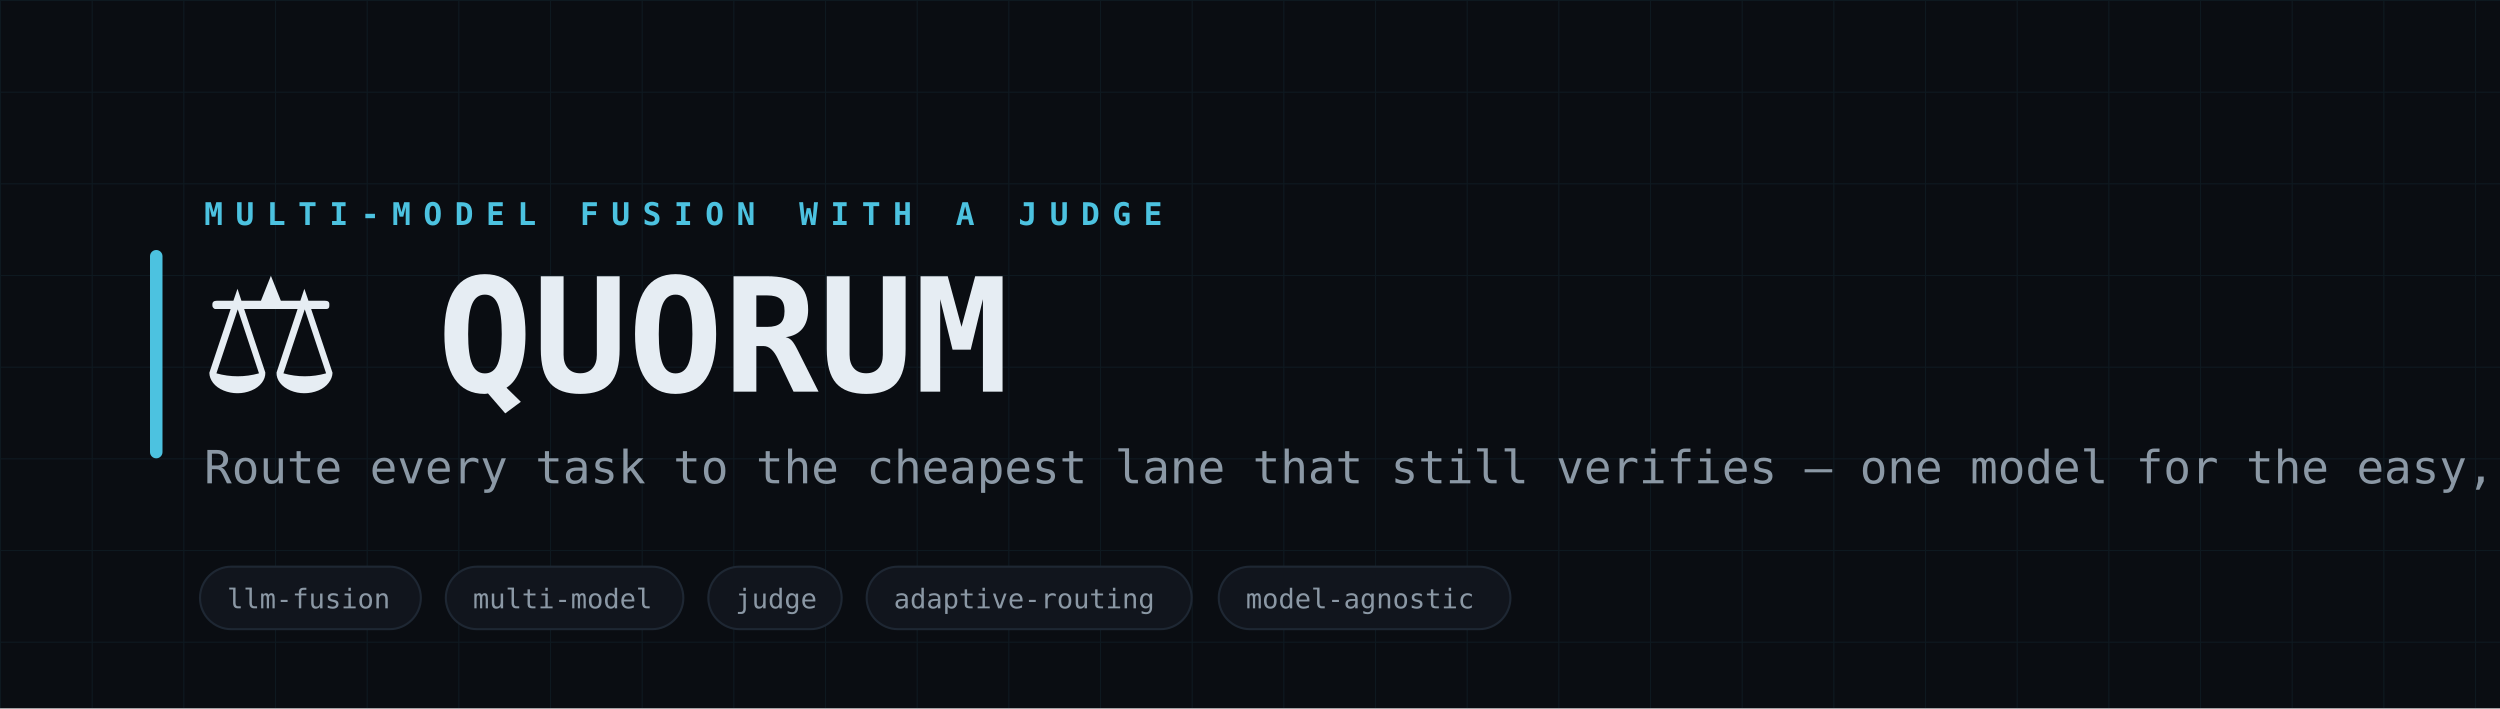
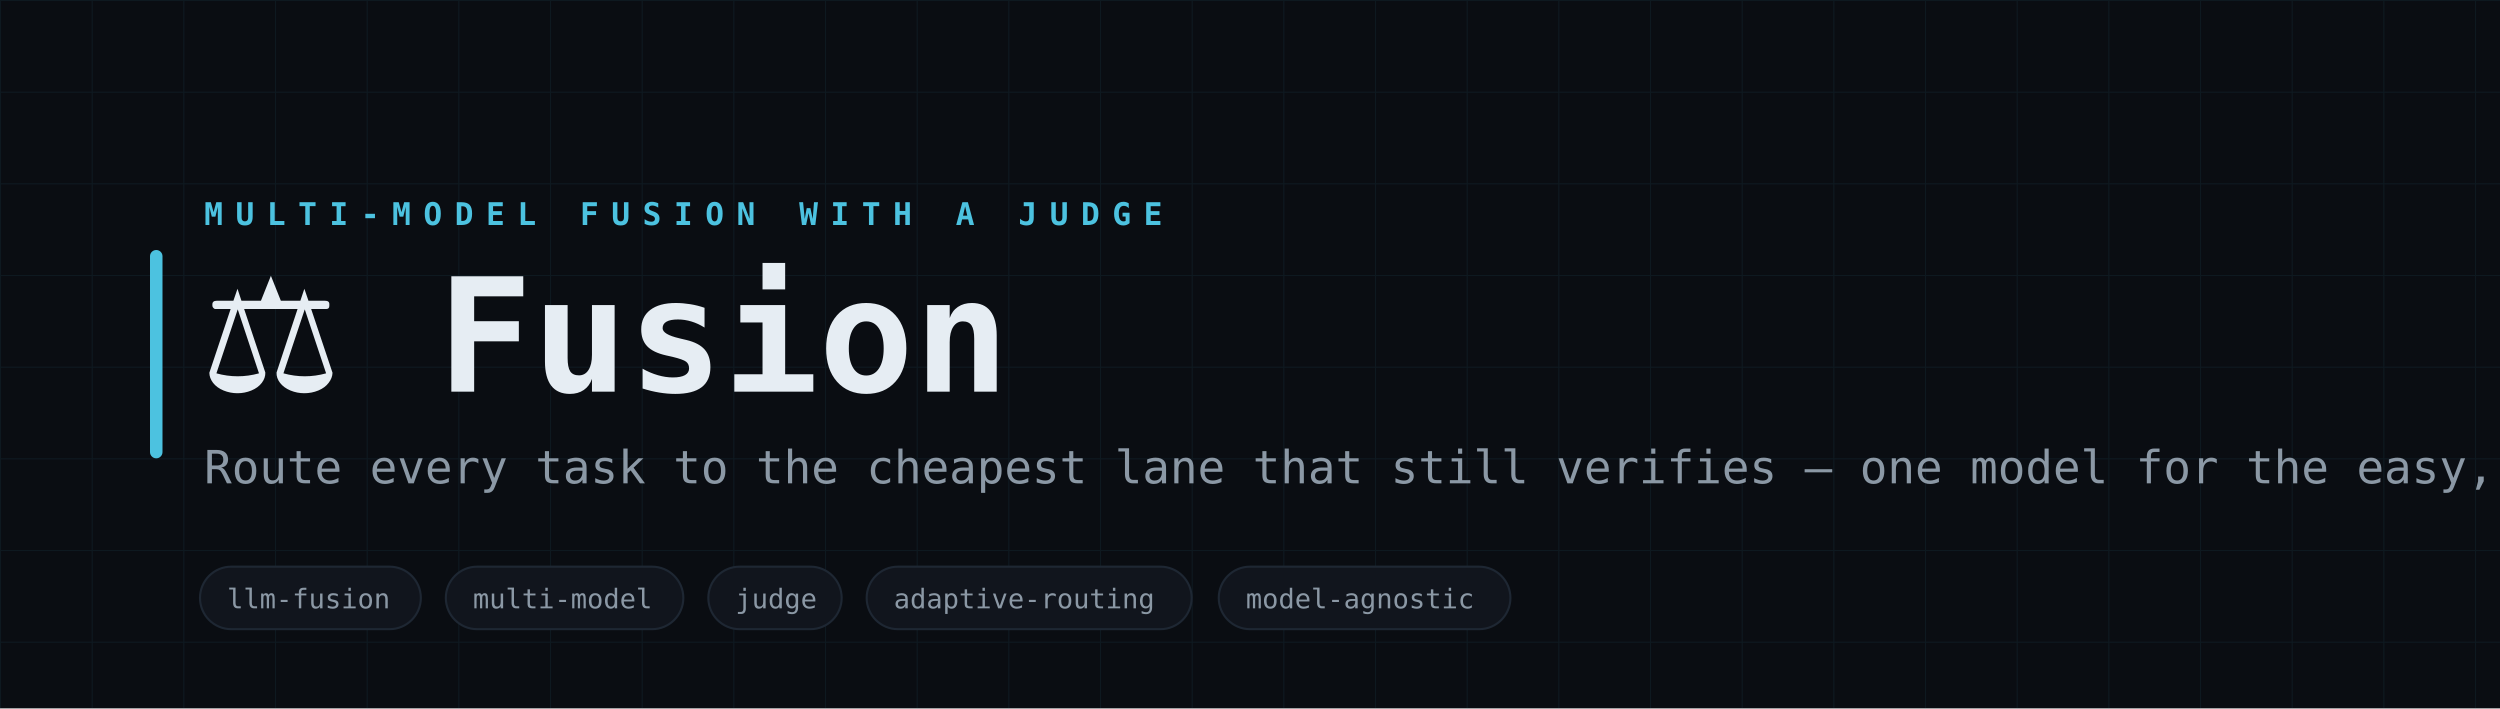
- <svg xmlns="http://www.w3.org/2000/svg" viewBox="0 0 1200 340" role="img" aria-label="QUORUM — Route every task to the cheapest lane that still verifies — one model for the easy, a panel plus a judge for the hard.">
+ <svg xmlns="http://www.w3.org/2000/svg" viewBox="0 0 1200 340" role="img" aria-label="Fusion — Route every task to the cheapest lane that still verifies — one model for the easy, a panel plus a judge for the hard.">
  <defs>
    <style>
      :root { color-scheme: light dark; }
      .bg    { fill: #0A0D12; }
      .grid  { stroke: #4CC2E0; stroke-opacity: .07; }
      .title { fill: #E6EDF3; font-family: ui-monospace,"SF Mono","JetBrains Mono",Menlo,Consolas,monospace; font-weight: 700; }
      .tag   { fill: #8B98A5; font-family: ui-monospace,"SF Mono","JetBrains Mono",Menlo,Consolas,monospace; }
      .accent{ fill: #4CC2E0; }
      .chip  { fill: #11151d; stroke: #1e2733; }
      .chipt { fill: #8B98A5; font-family: ui-monospace,monospace; }
      @media (prefers-color-scheme: light) {
        .bg { fill: #EEF3F1; } .title { fill: #0F1720; } .tag { fill: #4d5b57; }
        .chip { fill: #ffffff; stroke: #dbe4df; } .chipt { fill: #4d5b57; } .grid { stroke-opacity: .10; }
      }
    </style>
    <pattern id="g" width="44" height="44" patternUnits="userSpaceOnUse">
      <path class="grid" d="M44 0H0V44" fill="none" stroke-width="1" />
    </pattern>
  </defs>
  <rect class="bg" width="1200" height="340" />
  <rect width="1200" height="340" fill="url(#g)" />
  <rect class="accent" x="72" y="120" width="6" height="100" rx="3" />
  <text class="accent" x="98" y="108" font-family="ui-monospace,monospace" font-size="15" letter-spacing="6" font-weight="600">MULTI-MODEL FUSION WITH A JUDGE</text>
-   <text class="title" x="96" y="188" font-size="76">⚖️ QUORUM</text>
+   <text class="title" x="96" y="188" font-size="76">⚖️ Fusion</text>
  <text class="tag" x="98" y="232" font-size="22">Route every task to the cheapest lane that still verifies — one model for the easy, a panel plus a judge for the hard.</text>
  <rect class="chip" x="96" y="272" width="106" height="30" rx="15" />
  <text class="chipt" x="109" y="292" font-size="13">llm-fusion</text>
  <rect class="chip" x="214" y="272" width="114" height="30" rx="15" />
  <text class="chipt" x="227" y="292" font-size="13">multi-model</text>
  <rect class="chip" x="340" y="272" width="64" height="30" rx="15" />
  <text class="chipt" x="353" y="292" font-size="13">judge</text>
  <rect class="chip" x="416" y="272" width="156" height="30" rx="15" />
  <text class="chipt" x="429" y="292" font-size="13">adaptive-routing</text>
  <rect class="chip" x="585" y="272" width="140" height="30" rx="15" />
  <text class="chipt" x="598" y="292" font-size="13">model-agnostic</text>
</svg>
